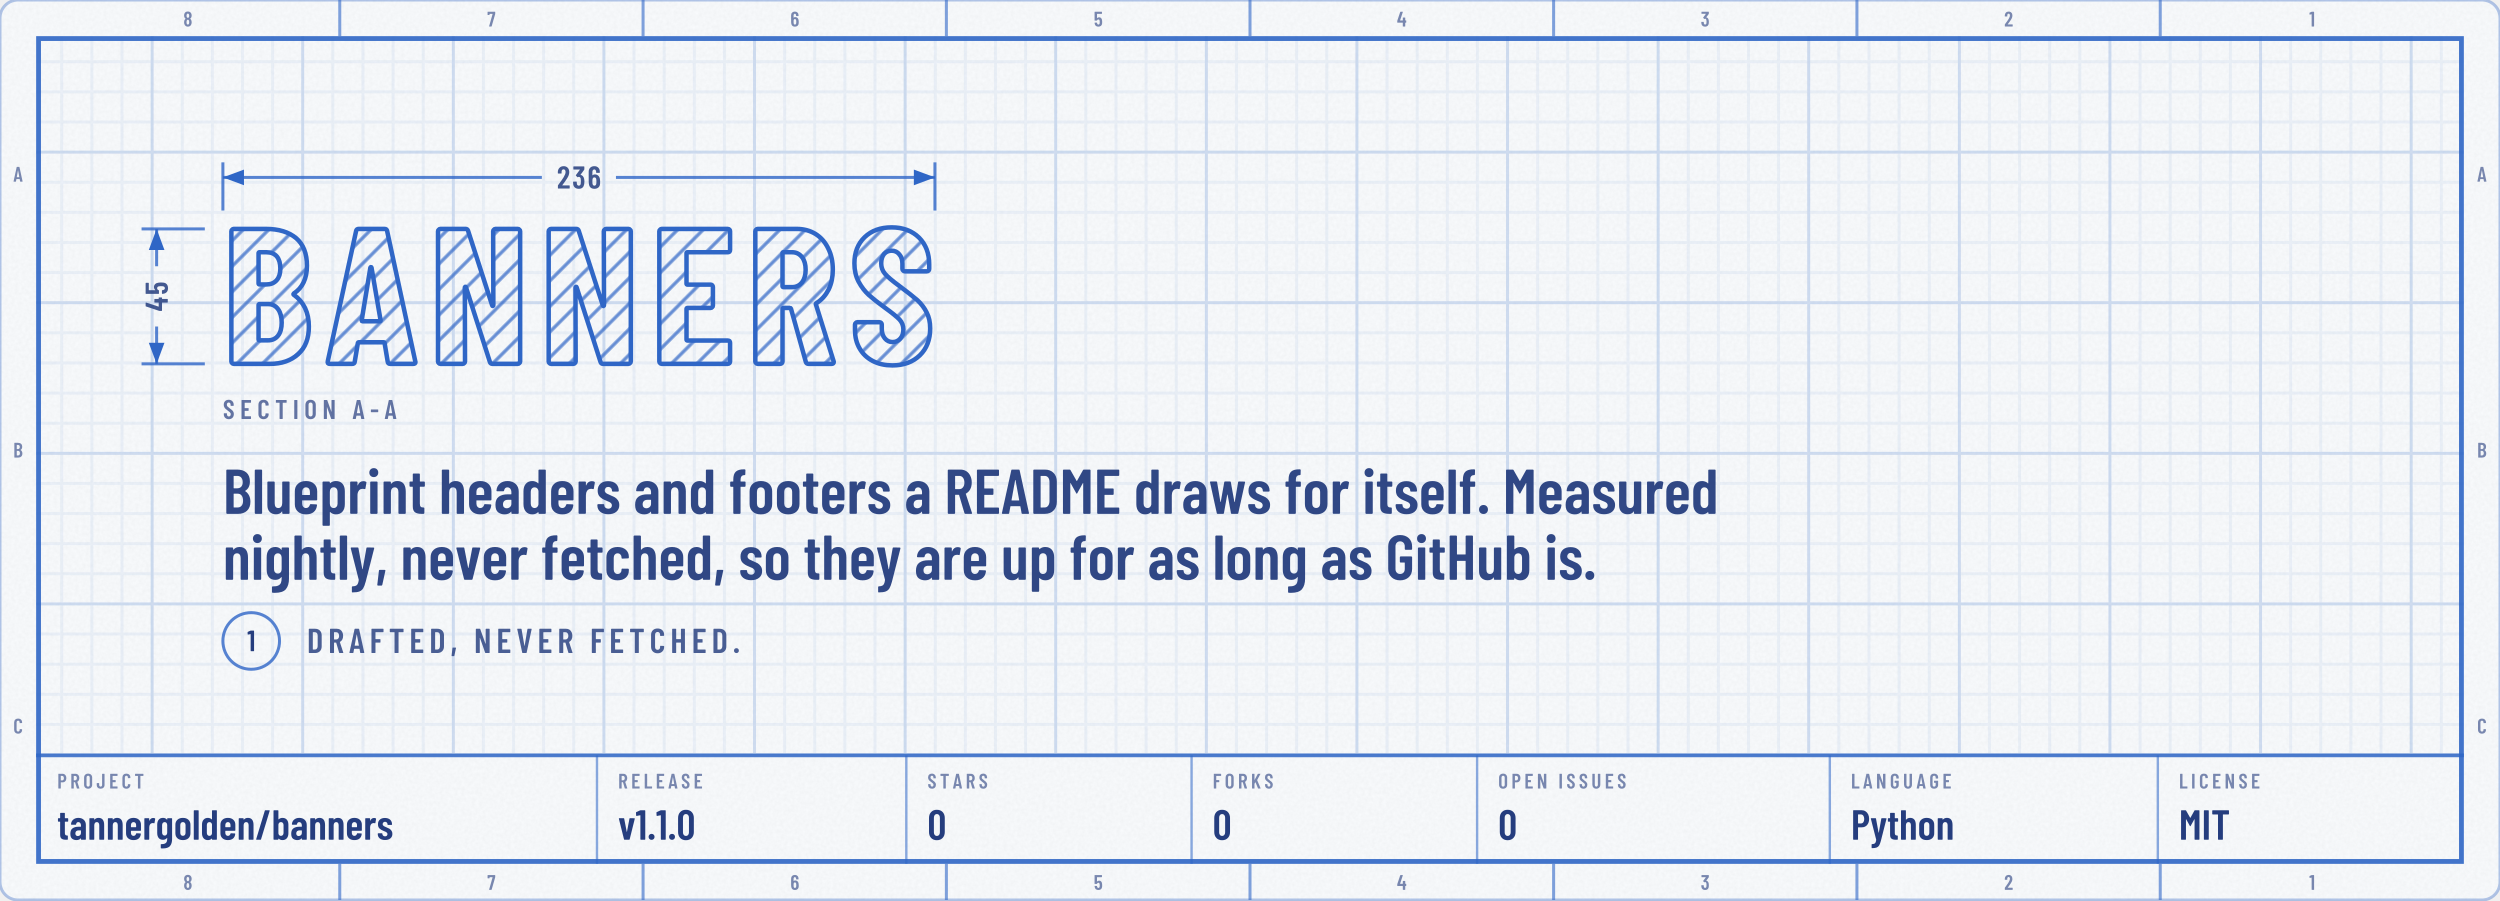
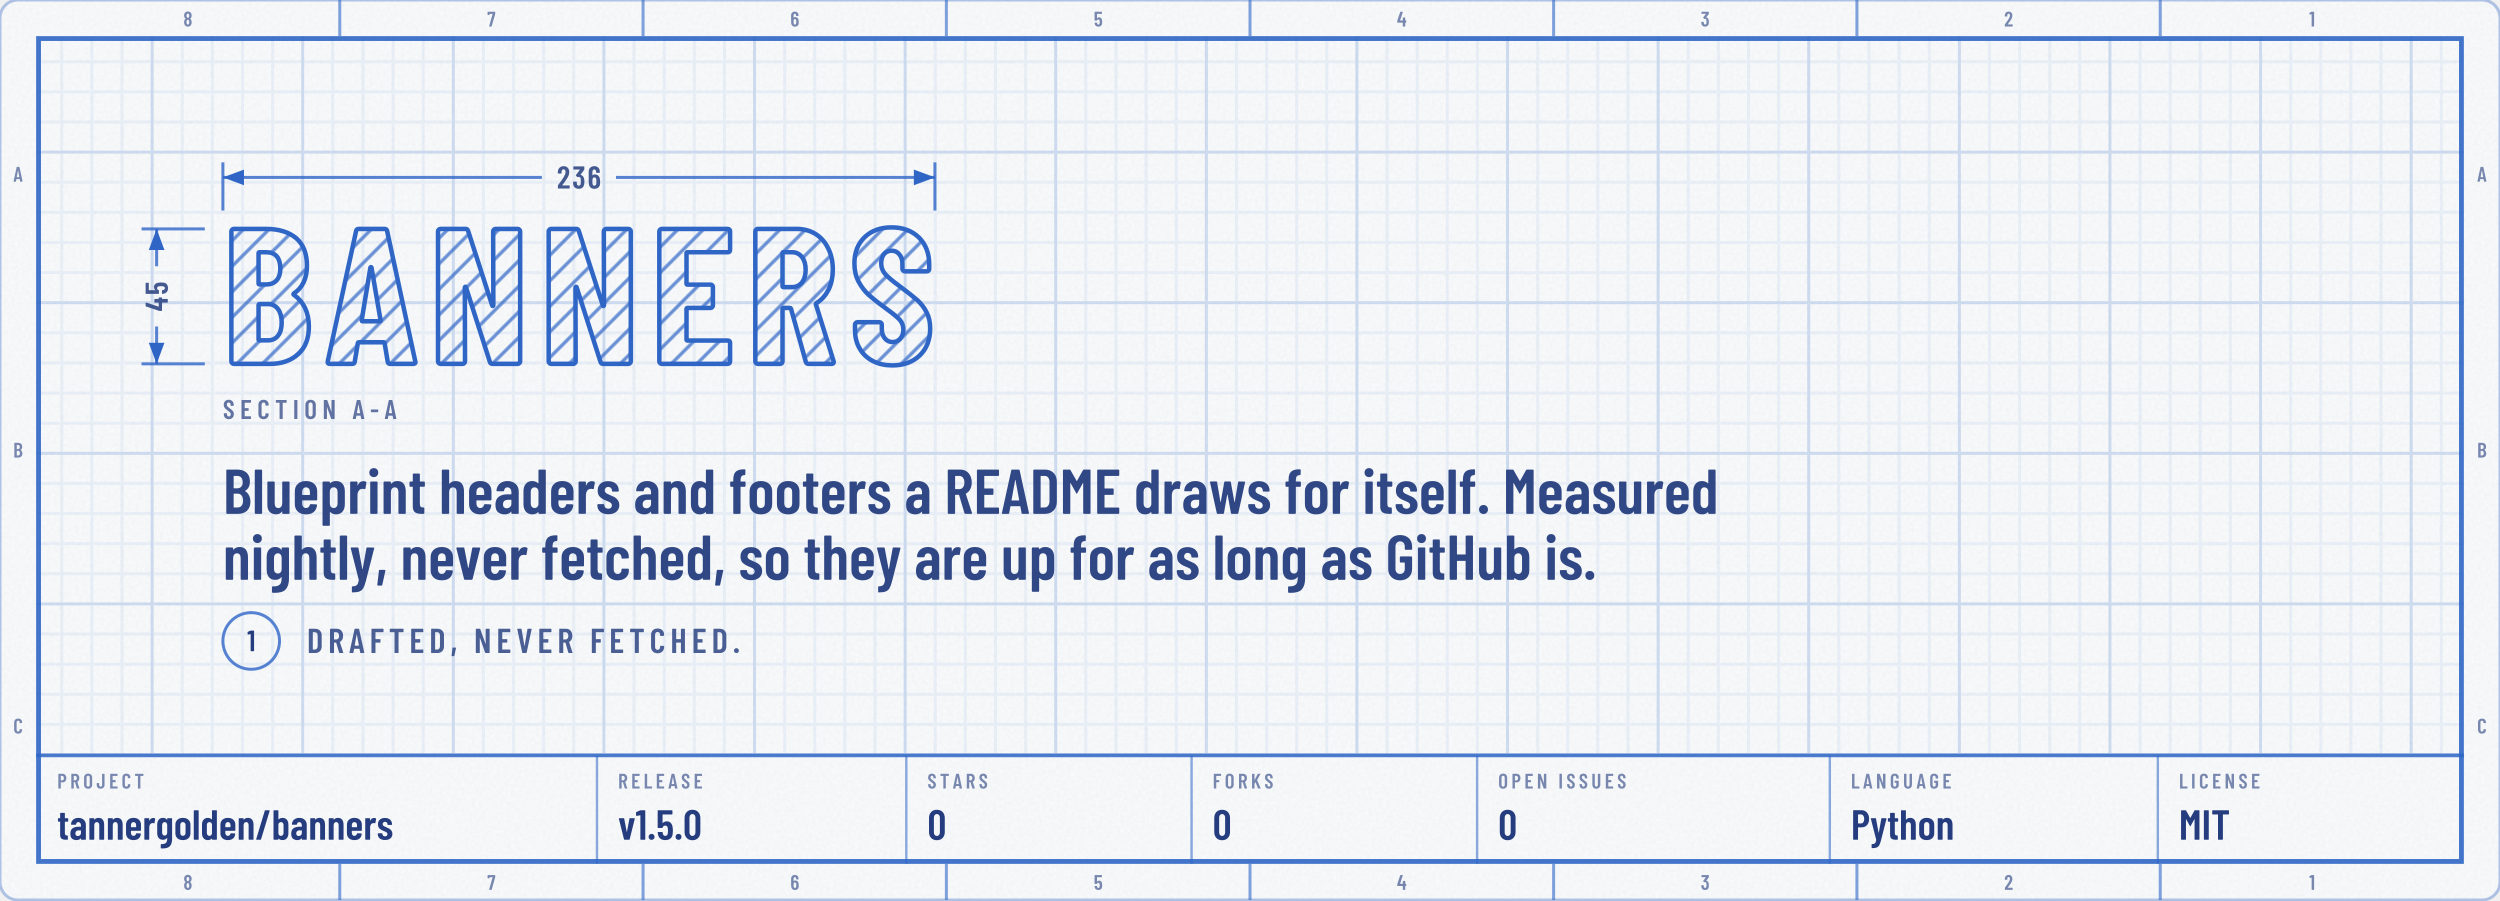
<svg xmlns="http://www.w3.org/2000/svg" width="830" height="299" viewBox="0 0 830 299" role="img" aria-labelledby="t d">
  <defs>
    <g id="kt1" transform="translate(74 120.8) scale(0.064 -0.064)">
      <use href="#n66" x="0" />
      <use href="#n65" x="530" />
      <use href="#n78" x="1072" />
      <use href="#n78" x="1646" />
      <use href="#n69" x="2220" />
      <use href="#n82" x="2718" />
      <use href="#n83" x="3249" />
    </g>
    <mask id="km2" maskUnits="userSpaceOnUse" x="70" y="70.9" width="244.4" height="65.9">
      <use href="#kt1" fill="#FFFFFF" />
    </mask>
    <pattern id="kp3" width="6" height="6" patternUnits="userSpaceOnUse" patternTransform="rotate(45)">
      <path d="M3 0V6" stroke="#2F66C6" stroke-opacity="0.7" stroke-width="1.1" />
    </pattern>
    <clipPath id="kc4">
      <rect x="0" y="0" width="830" height="298.8" rx="6" />
    </clipPath>
    <filter id="kn5" x="0" y="0" width="100%" height="100%">
      <feTurbulence type="fractalNoise" baseFrequency=".85" numOctaves="2" stitchTiles="stitch" />
      <feColorMatrix values="0 0 0 0 0 0 0 0 0 0 0 0 0 0 0 0 0 0 0.035 0" />
    </filter>
    <pattern id="kp6" width="10" height="10" patternUnits="userSpaceOnUse">
      <path d="M10 .5H.5V10" fill="none" stroke="#2F66C6" stroke-opacity="0.07" />
    </pattern>
    <pattern id="kp7" width="50" height="50" patternUnits="userSpaceOnUse">
      <path d="M50 .5H.5V50" fill="none" stroke="#2F66C6" stroke-opacity="0.14" />
    </pattern>
    <clipPath id="kc8">
      <path clip-rule="evenodd" d="M12 12h806v274.8h-806zM12 250.8h806v36h-806z" />
    </clipPath>
    <path id="m44" d="M33 -78 59 146Q60 157 71 157H151Q164 157 161 144L112 -80Q110 -91 99 -91H45Q39 -91 36 -88Q32 -84 33 -78Z" />
    <path id="m45" d="M27 263V339Q27 344 30 348Q34 351 39 351H286Q291 351 294 348Q298 344 298 339V263Q298 258 294 254Q291 251 286 251H39Q34 251 30 254Q27 258 27 263Z" />
    <path id="m46" d="M35 69Q35 100 55 120Q75 140 106 140Q137 140 156 120Q176 100 176 69Q176 38 156 18Q136 -2 106 -2Q75 -2 55 18Q35 38 35 69Z" />
    <path id="m47" d="M21 14 226 690Q229 700 239 700H331Q337 700 340 696Q343 692 341 686L136 10Q133 0 123 0H31Q25 0 22 4Q19 8 21 14Z" />
    <path id="m48" d="M38 183V517Q38 604 89 658Q140 711 224 711Q309 711 360 658Q412 604 412 517V183Q412 96 360 42Q309 -11 224 -11Q140 -11 89 42Q38 96 38 183ZM296 176V524Q296 563 276 586Q257 610 224 610Q192 610 173 586Q154 563 154 524V176Q154 137 173 114Q192 90 224 90Q257 90 276 114Q296 137 296 176Z" />
    <path id="m49" d="M122 700H218Q223 700 226 696Q230 693 230 688V12Q230 7 226 4Q223 0 218 0H126Q121 0 118 4Q114 7 114 12V576Q114 578 112 580Q111 582 109 581L27 565H24Q13 565 13 576L10 643Q10 653 18 657L107 697Q114 700 122 700Z" />
    <path id="m50" d="M173 100H392Q397 100 400 96Q404 93 404 88V12Q404 7 400 4Q397 0 392 0H43Q38 0 34 4Q31 7 31 12V92Q31 101 36 107L75 160Q114 212 152 266Q189 320 215 363Q273 459 273 522Q273 562 256 585Q238 608 209 608Q180 608 163 586Q146 563 147 526V487Q147 482 144 478Q140 475 135 475H41Q36 475 32 478Q29 482 29 487V530Q33 610 84 659Q134 708 214 708Q293 708 342 656Q390 605 390 521Q390 471 373 422Q356 373 319 317Q294 277 260 229Q225 181 214 166Q184 126 170 106Q168 104 169 102Q170 100 173 100Z" />
    <path id="m51" d="M387 218Q387 169 380 134Q368 66 326 29Q283 -8 210 -8Q134 -8 86 32Q38 73 32 143Q30 165 28 207Q28 219 40 219H132Q144 219 144 207Q146 173 148 156Q153 125 169 108Q185 92 210 92Q234 92 250 108Q266 123 271 152Q276 182 276 230Q276 281 269 315Q263 341 248 355Q233 369 210 369Q195 369 183 360Q177 356 174 356Q172 356 166 360L119 408Q115 412 115 417Q115 421 118 425L243 595Q245 597 244 599Q242 601 239 601H49Q44 601 40 604Q37 608 37 613V688Q37 693 40 696Q44 700 49 700H373Q378 700 382 696Q385 693 385 688V609Q385 602 380 594L266 438Q262 432 268 431Q309 426 338 392Q368 358 378 307Q387 267 387 218Z" />
    <path id="m52" d="M443 275V194Q443 189 440 186Q436 182 431 182H401Q396 182 396 177V12Q396 7 392 4Q389 0 384 0H292Q287 0 284 4Q280 7 280 12V177Q280 182 275 182H29Q24 182 20 186Q17 189 17 194V259Q17 268 19 274L158 690Q161 700 171 700H271Q277 700 280 696Q283 693 281 686L153 293Q152 287 157 287H275Q280 287 280 292V412Q280 417 284 420Q287 424 292 424H384Q389 424 392 420Q396 417 396 412V292Q396 287 401 287H431Q436 287 440 284Q443 280 443 275Z" />
    <path id="m53" d="M400 216Q400 175 396 146Q391 72 344 32Q297 -8 219 -8Q145 -8 99 30Q53 68 43 144L40 172Q40 184 52 184H144Q156 184 157 172Q157 166 159 154Q171 92 219 92Q244 92 260 108Q275 124 280 153Q284 178 284 217Q284 254 278 281Q273 307 258 322Q242 336 219 336Q171 336 157 290Q154 279 144 279H51Q46 279 42 282Q39 286 39 291V688Q39 693 42 696Q46 700 51 700H377Q382 700 386 696Q389 693 389 688V612Q389 607 386 604Q382 600 377 600H160Q155 600 155 595V400Q155 397 157 396Q159 396 161 398Q178 416 202 426Q227 437 254 437Q314 437 350 398Q387 360 394 290Q400 259 400 216Z" />
    <path id="m54" d="M401 216Q401 193 399 151Q394 75 346 34Q299 -8 221 -8Q147 -8 101 30Q55 69 46 144Q40 171 40 207L39 532Q39 613 88 660Q138 708 219 708Q295 708 343 660Q391 612 391 532V507Q391 502 388 498Q384 495 379 495H287Q282 495 278 498Q275 502 275 507V526Q275 560 258 582Q242 605 219 605Q191 605 174 583Q156 561 156 526V423Q156 420 158 419Q160 418 162 420Q191 447 234 447Q303 447 346 403Q389 359 396 286Q401 253 401 216ZM284 224Q284 250 279 295Q267 353 220 353Q196 353 180 338Q165 322 160 292Q156 257 156 224Q156 195 159 157Q164 125 180 108Q195 91 220 91Q245 91 260 109Q276 127 281 160Q284 196 284 224Z" />
    <path id="m55" d="M90 13 255 594Q257 600 251 600H116Q111 600 111 595V559Q111 554 108 550Q104 547 99 547H28Q23 547 20 550Q16 554 16 559L17 688Q17 693 20 696Q24 700 29 700H368Q373 700 376 696Q380 693 380 688V607Q380 603 378 593L211 10Q208 0 197 0H100Q87 0 90 13Z" />
    <path id="m56" d="M325 364Q358 345 375 306Q396 259 396 200Q396 147 380 107Q360 53 318 22Q275 -8 216 -8Q158 -8 116 22Q73 52 53 106Q38 148 38 200Q38 259 56 301Q71 341 109 363Q113 366 109 369Q76 390 58 427Q38 470 38 523Q38 581 58 620Q78 664 120 688Q161 712 216 712Q270 712 312 688Q353 665 374 621Q396 579 396 523Q396 471 376 429Q358 392 325 371Q319 367 325 364ZM159 559Q152 541 152 513Q152 483 162 456Q169 435 183 423Q197 411 216 411Q237 411 252 424Q266 436 273 459Q281 483 281 513Q281 547 271 568Q264 589 250 600Q236 612 216 612Q198 612 184 602Q171 591 164 573ZM281 206Q281 244 272 271Q266 295 252 308Q237 322 216 322Q195 322 180 308Q166 294 160 268Q152 242 152 208Q152 177 158 151Q163 123 178 108Q194 92 216 92Q239 92 255 108Q271 124 276 153Q281 180 281 206Z" />
    <path id="m65" d="M325 11 306 116Q306 121 300 121H154Q148 121 148 116L129 11Q128 0 116 0H25Q11 0 14 13L162 689Q164 700 175 700H281Q292 700 294 689L442 13V9Q442 0 431 0H338Q326 0 325 11ZM171 212H282Q288 212 287 217L229 533Q228 536 226 536Q224 536 223 533L166 217Q165 212 171 212Z" />
    <path id="m66" d="M242 0H66Q61 0 58 4Q54 7 54 12V688Q54 693 58 696Q61 700 66 700H224Q319 700 373 652Q427 604 427 512Q427 409 354 365Q349 362 352 359Q391 334 413 292Q435 250 435 192Q435 100 382 50Q328 0 242 0ZM170 595V409Q170 404 175 404H226Q267 404 290 429Q313 454 313 500Q313 548 290 574Q267 600 226 600H175Q170 600 170 595ZM319 208Q319 260 296 290Q273 319 233 319H175Q170 319 170 314V106Q170 101 175 101H233Q273 101 296 129Q319 157 319 208Z" />
    <path id="m67" d="M42 180V521Q42 607 94 658Q145 708 230 708Q316 708 368 658Q420 607 420 521V509Q420 504 416 500Q413 496 408 496L315 492Q303 492 303 504V529Q303 564 283 586Q263 608 230 608Q198 608 178 586Q158 564 158 529V171Q158 136 178 114Q198 92 230 92Q263 92 283 114Q303 136 303 171V196Q303 201 306 204Q310 208 315 208L408 204Q413 204 416 200Q420 197 420 192V180Q420 95 368 44Q316 -8 230 -8Q145 -8 94 44Q42 95 42 180Z" />
    <path id="m68" d="M54 12V688Q54 693 58 696Q61 700 66 700H237Q323 700 374 648Q426 596 426 509V191Q426 104 374 52Q323 0 237 0H66Q61 0 58 4Q54 7 54 12ZM175 100 235 101Q268 101 288 128Q309 154 310 198V502Q310 547 290 574Q269 600 234 600H175Q170 600 170 595V105Q170 100 175 100Z" />
    <path id="m69" d="M391 600H175Q170 600 170 595V406Q170 401 175 401H303Q308 401 312 398Q315 394 315 389V312Q315 307 312 304Q308 300 303 300H175Q170 300 170 295V105Q170 100 175 100H391Q396 100 400 96Q403 93 403 88V12Q403 7 400 4Q396 0 391 0H66Q61 0 58 4Q54 7 54 12V688Q54 693 58 696Q61 700 66 700H391Q396 700 400 696Q403 693 403 688V612Q403 607 400 604Q396 600 391 600Z" />
    <path id="m70" d="M390 600H175Q170 600 170 595V406Q170 401 175 401H302Q307 401 310 398Q314 394 314 389V312Q314 307 310 304Q307 300 302 300H175Q170 300 170 295V12Q170 7 166 4Q163 0 158 0H66Q61 0 58 4Q54 7 54 12V688Q54 693 58 696Q61 700 66 700H390Q395 700 398 696Q402 693 402 688V612Q402 607 398 604Q395 600 390 600Z" />
    <path id="m71" d="M42 173V527Q42 609 94 658Q145 708 230 708Q315 708 368 658Q420 609 420 526V487Q420 482 416 478Q413 475 408 475H316Q311 475 308 478Q304 482 304 487V528Q304 564 284 586Q263 608 230 608Q197 608 177 586Q157 564 157 528V172Q157 136 177 114Q197 92 230 92Q263 92 284 114Q304 136 304 172V268Q304 273 299 273H238Q233 273 230 276Q226 280 226 285V358Q226 363 230 366Q233 370 238 370H408Q413 370 416 366Q420 363 420 358V173Q420 91 368 42Q315 -8 230 -8Q145 -8 94 42Q42 91 42 173Z" />
    <path id="m72" d="M319 700H411Q416 700 420 696Q423 693 423 688V12Q423 7 420 4Q416 0 411 0H319Q314 0 310 4Q307 7 307 12V295Q307 300 302 300H175Q170 300 170 295V12Q170 7 166 4Q163 0 158 0H66Q61 0 58 4Q54 7 54 12V688Q54 693 58 696Q61 700 66 700H158Q163 700 166 696Q170 693 170 688V406Q170 401 175 401H302Q307 401 307 406V688Q307 693 310 696Q314 700 319 700Z" />
    <path id="m73" d="M54 12V688Q54 693 58 696Q61 700 66 700H158Q163 700 166 696Q170 693 170 688V12Q170 7 166 4Q163 0 158 0H66Q61 0 58 4Q54 7 54 12Z" />
    <path id="m74" d="M17 173V247Q17 252 20 256Q24 259 29 259H121Q126 259 130 256Q133 252 133 247V171Q133 136 152 114Q171 92 202 92Q233 92 252 114Q272 136 272 171V688Q272 693 276 696Q279 700 284 700H376Q381 700 384 696Q388 693 388 688V173Q388 91 336 42Q285 -8 202 -8Q119 -8 68 42Q17 91 17 173Z" />
    <path id="m75" d="M54 12V688Q54 693 58 696Q61 700 66 700H158Q163 700 166 696Q170 693 170 688V412Q170 408 172 408Q174 407 176 410L326 691Q331 700 341 700H440Q447 700 449 696Q451 692 448 686L298 405Q297 401 297 399L459 14Q460 12 460 8Q460 0 450 0H351Q340 0 337 9L219 298Q218 301 216 300Q214 300 212 298L172 231Q170 227 170 225V12Q170 7 166 4Q163 0 158 0H66Q61 0 58 4Q54 7 54 12Z" />
    <path id="m76" d="M54 12V688Q54 693 58 696Q61 700 66 700H158Q163 700 166 696Q170 693 170 688V105Q170 100 175 100H391Q396 100 400 96Q403 93 403 88V12Q403 7 400 4Q396 0 391 0H66Q61 0 58 4Q54 7 54 12Z" />
    <path id="m77" d="M383 700H475Q480 700 484 696Q487 693 487 688V12Q487 7 484 4Q480 0 475 0H383Q378 0 374 4Q371 7 371 12V484Q371 488 369 488Q367 488 365 485L278 327Q273 319 269 319Q265 319 260 327L173 485Q171 488 169 488Q167 488 167 484V12Q167 7 164 4Q160 0 155 0H63Q58 0 54 4Q51 7 51 12V688Q51 693 54 696Q58 700 63 700H155Q165 700 170 692L267 521Q270 517 273 521L368 692Q373 700 383 700Z" />
    <path id="m78" d="M350 700H441Q446 700 450 696Q453 693 453 688V12Q453 7 450 4Q446 0 441 0H336Q326 0 323 10L174 434Q173 437 170 436Q168 436 168 433L169 12Q169 7 166 4Q162 0 157 0H66Q61 0 58 4Q54 7 54 12V688Q54 693 58 696Q61 700 66 700H169Q179 700 182 690L332 269Q333 266 336 266Q338 267 338 270V688Q338 693 342 696Q345 700 350 700Z" />
    <path id="m79" d="M42 182V518Q42 604 94 656Q147 708 233 708Q319 708 372 656Q425 604 425 518V182Q425 96 372 44Q319 -8 233 -8Q147 -8 94 44Q42 96 42 182ZM309 177V523Q309 561 288 584Q267 608 233 608Q199 608 178 584Q158 561 158 523V177Q158 139 178 116Q199 92 233 92Q267 92 288 116Q309 139 309 177Z" />
    <path id="m80" d="M432 495Q432 405 384 350Q337 295 259 295H174Q169 295 169 290V12Q169 7 166 4Q162 0 157 0H65Q60 0 56 4Q53 7 53 12V689Q53 694 56 698Q60 701 65 701H253Q306 701 346 675Q387 649 410 602Q432 555 432 495ZM316 492Q316 542 294 572Q271 601 234 601H174Q169 601 169 596V391Q169 386 174 386H234Q271 386 294 414Q316 443 316 492Z" />
    <path id="m82" d="M318 10 233 297Q231 301 228 301H175Q170 301 170 296V12Q170 7 166 4Q163 0 158 0H66Q61 0 58 4Q54 7 54 12V688Q54 693 58 696Q61 700 66 700H254Q307 700 348 674Q388 649 410 602Q433 556 433 496Q433 434 409 389Q385 344 342 321Q338 320 339 315L437 14Q438 12 438 9Q438 0 427 0H331Q321 0 318 10ZM170 595V396Q170 391 175 391H236Q272 391 294 419Q317 447 317 495Q317 543 294 572Q272 600 236 600H175Q170 600 170 595Z" />
    <path id="m83" d="M34 173V199Q34 204 38 208Q41 211 46 211H137Q142 211 146 208Q149 204 149 199V179Q149 140 168 116Q188 92 219 92Q250 92 270 114Q290 137 290 174Q290 200 279 219Q268 238 248 255Q228 272 184 304Q134 340 104 368Q73 396 52 436Q32 475 32 527Q32 610 82 659Q132 708 214 708Q297 708 348 656Q399 605 399 520V496Q399 491 396 488Q392 484 387 484H297Q292 484 288 488Q285 491 285 496V522Q285 561 266 584Q246 608 214 608Q184 608 165 586Q146 565 146 527Q146 491 166 466Q187 441 247 397Q308 352 339 324Q370 295 387 261Q404 227 404 180Q404 95 353 44Q302 -8 219 -8Q136 -8 85 42Q34 92 34 173Z" />
    <path id="m84" d="M425 688V612Q425 607 422 604Q418 600 413 600H286Q281 600 281 595V12Q281 7 278 4Q274 0 269 0H177Q172 0 168 4Q165 7 165 12V595Q165 600 160 600H40Q35 600 32 604Q28 607 28 612V688Q28 693 32 696Q35 700 40 700H413Q418 700 422 696Q425 693 425 688Z" />
    <path id="m85" d="M50 194V688Q50 693 54 696Q57 700 62 700H154Q159 700 162 696Q166 693 166 688V182Q166 142 186 117Q206 92 239 92Q272 92 292 117Q312 142 312 182V688Q312 693 316 696Q319 700 324 700H416Q421 700 424 696Q428 693 428 688V194Q428 103 376 48Q324 -8 239 -8Q153 -8 102 48Q50 103 50 194Z" />
    <path id="m86" d="M171 11 28 687 27 691Q27 700 38 700H139Q151 700 152 689L235 208Q236 205 238 205Q240 205 241 208L322 689Q323 700 335 700H433Q446 700 443 687L299 11Q297 0 286 0H184Q173 0 171 11Z" />
    <path id="m97" d="M397 352V12Q397 7 394 4Q390 0 385 0H293Q288 0 284 4Q281 7 281 12V31Q281 34 279 35Q277 36 275 33Q240 -8 173 -8Q116 -8 72 24Q29 57 29 143Q29 233 82 271Q134 309 224 309H276Q281 309 281 314V340Q281 376 263 398Q245 419 218 419Q197 419 183 406Q169 392 166 369Q165 357 153 357H56Q44 357 45 369Q50 437 98 478Q147 519 220 519Q299 519 348 473Q397 427 397 352ZM281 160V217Q281 222 276 222H224Q190 222 169 204Q148 185 148 150Q148 119 164 104Q180 88 205 88Q235 88 258 107Q281 126 281 160Z" />
    <path id="m98" d="M399 357V154Q399 80 362 36Q325 -8 258 -8Q204 -8 168 27Q166 29 164 28Q162 27 162 24V12Q162 7 158 4Q155 0 150 0H58Q53 0 50 4Q46 7 46 12V688Q46 693 50 696Q53 700 58 700H150Q155 700 158 696Q162 693 162 688V486Q162 483 164 482Q167 482 170 486Q189 503 212 511Q236 519 258 519Q324 519 362 476Q399 433 399 357ZM222 419Q198 419 182 404Q166 388 162 362V149Q166 123 182 108Q198 92 222 92Q250 92 267 112Q284 131 284 163V348Q284 380 267 400Q250 419 222 419Z" />
    <path id="m99" d="M38 155V357Q38 430 86 474Q133 519 215 519Q297 519 345 476Q393 432 393 365V351Q393 346 390 342Q386 339 381 339L289 335Q277 335 277 347V357Q277 382 260 400Q242 419 215 419Q188 419 171 399Q154 379 154 348V163Q154 132 171 112Q188 92 215 92Q242 92 260 110Q277 129 277 155V165Q277 170 280 174Q284 177 289 177L381 176Q386 176 390 172Q393 169 393 164V146Q393 77 345 34Q297 -8 215 -8Q133 -8 86 36Q38 80 38 155Z" />
    <path id="m100" d="M287 700H379Q384 700 388 696Q391 693 391 688V12Q391 7 388 4Q384 0 379 0H287Q282 0 278 4Q275 7 275 12V24Q275 27 273 28Q271 29 269 27Q233 -8 179 -8Q112 -8 75 36Q38 80 38 154V357Q38 433 76 476Q113 519 179 519Q202 519 226 510Q250 502 269 483Q271 481 273 482Q275 483 275 486V688Q275 693 278 696Q282 700 287 700ZM275 149V362Q271 388 255 404Q239 419 215 419Q187 419 170 400Q153 380 153 348V163Q153 131 170 112Q187 92 215 92Q239 92 255 108Q271 123 275 149Z" />
    <path id="m101" d="M380 213H159Q154 213 154 208V163Q154 132 171 112Q188 92 215 92Q238 92 254 106Q271 121 276 144Q279 154 289 154L378 150Q383 150 386 146Q390 143 389 137Q382 67 338 30Q294 -8 215 -8Q133 -8 86 36Q38 79 38 154V357Q38 430 86 474Q133 519 215 519Q297 519 344 474Q392 430 392 357V225Q392 220 388 216Q385 213 380 213ZM154 348V303Q154 298 159 298H272Q277 298 277 303V348Q277 380 260 400Q243 419 215 419Q188 419 171 399Q154 379 154 348Z" />
    <path id="m102" d="M265 499V440Q265 435 262 432Q258 428 253 428H191Q186 428 186 423V12Q186 7 182 4Q179 0 174 0H83Q78 0 74 4Q71 7 71 12V423Q71 428 66 428H34Q29 428 26 432Q22 435 22 440V499Q22 504 26 508Q29 511 34 511H66Q71 511 71 516V541Q71 631 112 668Q153 705 243 704H251Q256 704 260 700Q263 697 263 692L261 624Q261 619 258 616Q254 612 249 612H244Q214 611 200 592Q186 574 186 536V516Q186 511 191 511H253Q258 511 262 508Q265 504 265 499Z" />
    <path id="m103" d="M287 511H379Q384 511 388 508Q391 504 391 499V19Q391 -89 342 -148Q293 -206 167 -206Q145 -206 134 -205Q122 -204 122 -192V-115Q122 -102 135 -104Q192 -105 222 -90Q253 -75 264 -46Q275 -17 275 30V41Q275 44 273 44Q271 45 269 42Q236 -1 175 -1Q108 -1 73 42Q38 86 38 161V357Q38 434 74 476Q109 519 175 519Q236 519 269 476Q271 473 273 474Q275 474 275 477V499Q275 504 278 508Q282 511 287 511ZM275 169V348Q275 380 258 400Q242 419 215 419Q188 419 171 399Q154 379 154 348V169Q154 138 171 118Q188 99 215 99Q242 99 258 118Q275 138 275 169Z" />
    <path id="m104" d="M397 352V12Q397 7 394 4Q390 0 385 0H293Q288 0 284 4Q281 7 281 12V343Q281 379 266 399Q251 419 223 419Q194 419 178 398Q162 377 162 340V12Q162 7 158 4Q155 0 150 0H58Q53 0 50 4Q46 7 46 12V688Q46 693 50 696Q53 700 58 700H150Q155 700 158 696Q162 693 162 688V479Q162 476 164 476Q167 475 170 479Q204 519 265 519Q330 519 364 476Q397 432 397 352Z" />
    <path id="m105" d="M36 652Q36 683 56 703Q76 723 107 723Q138 723 158 703Q177 683 177 652Q177 621 157 601Q137 581 107 581Q76 581 56 601Q36 621 36 652ZM50 12V499Q50 504 54 508Q57 511 62 511H154Q159 511 162 508Q166 504 166 499V12Q166 7 162 4Q159 0 154 0H62Q57 0 54 4Q50 7 50 12Z" />
    <path id="m108" d="M42 12V688Q42 693 46 696Q49 700 54 700H146Q151 700 154 696Q158 693 158 688V12Q158 7 154 4Q151 0 146 0H54Q49 0 46 4Q42 7 42 12Z" />
    <path id="m110" d="M397 352V12Q397 7 394 4Q390 0 385 0H293Q288 0 284 4Q281 7 281 12V343Q281 379 266 399Q251 419 223 419Q194 419 178 398Q162 377 162 340V12Q162 7 158 4Q155 0 150 0H58Q53 0 50 4Q46 7 46 12V499Q46 504 50 508Q53 511 58 511H150Q155 511 158 508Q162 504 162 499V479Q162 476 164 476Q167 475 170 479Q204 519 265 519Q330 519 364 476Q397 432 397 352Z" />
    <path id="m111" d="M38 155V356Q38 430 86 474Q134 519 216 519Q299 519 347 474Q395 430 395 356V155Q395 80 348 36Q300 -8 216 -8Q133 -8 86 36Q38 80 38 155ZM279 164V348Q279 379 262 399Q244 419 216 419Q188 419 171 400Q154 380 154 348V164Q154 132 171 112Q188 93 216 93Q244 93 262 112Q279 132 279 164Z" />
    <path id="m112" d="M403 357V155Q403 78 366 35Q329 -8 262 -8Q239 -8 215 0Q191 9 172 28Q170 30 168 29Q166 28 166 25V-177Q166 -182 162 -186Q159 -189 154 -189H62Q57 -189 54 -186Q50 -182 50 -177V499Q50 504 54 508Q57 511 62 511H154Q159 511 162 508Q166 504 166 499V487Q166 484 168 484Q171 483 174 487Q209 519 262 519Q329 519 366 476Q403 432 403 357ZM226 420Q199 420 182 400Q166 380 166 348V163Q166 131 182 112Q199 92 226 92Q254 92 271 112Q288 131 288 163V348Q288 380 271 400Q254 420 226 420Z" />
    <path id="m114" d="M297 507Q305 502 303 492L287 399Q286 387 273 392Q259 396 247 396Q235 396 225 393Q197 389 180 362Q162 334 162 296V13Q162 8 158 4Q155 1 150 1H58Q53 1 50 4Q46 8 46 13V499Q46 504 50 508Q53 511 58 511H150Q155 511 158 508Q162 504 162 499V453Q162 449 164 448Q166 448 167 452Q194 517 255 517Q282 517 297 507Z" />
    <path id="m115" d="M30 135V142Q30 147 34 150Q37 154 42 154H128Q133 154 136 150Q140 147 140 142V137Q140 113 158 97Q177 81 204 81Q230 81 245 96Q260 111 260 134Q260 154 247 168Q234 181 219 188Q204 195 165 211Q108 233 72 267Q35 301 35 368Q35 438 80 478Q124 517 200 517Q278 517 324 476Q369 434 369 364Q369 359 366 356Q362 352 357 352H273Q268 352 264 356Q261 359 261 364V370Q261 394 244 410Q228 426 203 426Q177 426 162 410Q146 393 146 370Q146 351 158 338Q170 325 185 318Q200 310 235 295Q277 278 306 262Q334 245 356 214Q377 184 377 139Q377 72 330 33Q283 -6 203 -6Q124 -6 77 32Q30 70 30 135Z" />
    <path id="m116" d="M248 429H186Q181 429 181 424V162Q181 127 194 114Q207 100 233 101H240Q245 101 248 98Q252 94 252 89V12Q252 7 248 4Q245 0 240 0H206Q138 0 104 25Q69 50 69 119V424Q69 429 64 429H29Q24 429 20 432Q17 436 17 441V499Q17 504 20 508Q24 511 29 511H64Q69 511 69 516V626Q69 631 72 634Q76 638 81 638H169Q174 638 178 634Q181 631 181 626V516Q181 511 186 511H248Q253 511 256 508Q260 504 260 499V441Q260 436 256 432Q253 429 248 429Z" />
    <path id="m117" d="M289 511H381Q386 511 390 508Q393 504 393 499V12Q393 7 390 4Q386 0 381 0H289Q284 0 280 4Q277 7 277 12V34Q277 37 275 38Q273 39 271 36Q242 -7 178 -7Q117 -7 80 30Q42 66 42 142V499Q42 504 46 508Q49 511 54 511H146Q151 511 154 508Q158 504 158 499V167Q158 92 216 92Q245 92 261 114Q277 135 277 172V499Q277 504 280 508Q284 511 289 511Z" />
    <path id="m118" d="M141 10 19 499V503Q19 512 30 512H132Q144 512 145 501L205 190Q206 187 208 187Q210 187 211 190L270 501Q271 512 283 512L385 510Q399 510 396 497L275 10Q272 0 261 0H155Q144 0 141 10Z" />
    <path id="m119" d="M126 11 19 499V503Q19 512 30 512H118Q130 512 131 501L183 190Q184 187 186 187Q188 187 189 190L244 501Q245 512 257 512H335Q347 512 348 501L404 189Q405 186 407 186Q409 186 410 189L463 501Q464 512 476 512L563 510Q576 510 573 497L466 11Q464 0 453 0H363Q351 0 350 11L297 303Q296 306 294 306Q292 306 291 303L239 11Q238 0 226 0H139Q128 0 126 11Z" />
    <path id="m121" d="M34 -187V-115Q34 -110 37 -106Q40 -103 44 -103Q77 -102 96 -94Q115 -87 126 -66Q138 -44 143 -3L142 3L16 499V503Q16 512 27 512H125Q137 512 138 501L199 170Q200 167 202 167Q204 167 205 170L264 501Q265 512 277 512L376 510Q390 510 387 497L253 -28Q234 -99 213 -134Q192 -169 154 -184Q116 -199 45 -199H40Q38 -199 36 -196Q34 -192 34 -187Z" />
    <path id="n65" d="M325 11 309 107Q309 112 303 112H176Q170 112 170 107L154 11Q153 0 141 0H24Q11 0 14 13L161 689Q163 700 174 700H309Q320 700 322 689L468 13L469 9Q469 0 458 0H338Q326 0 325 11ZM194 221H284Q289 221 288 226L241 499Q240 502 238 502Q236 502 235 499L190 226Q190 221 194 221Z" />
    <path id="n66" d="M245 0H56Q51 0 48 4Q44 7 44 12V688Q44 693 48 696Q51 700 56 700H223Q323 700 380 652Q436 604 436 509Q436 410 368 365Q364 362 367 359Q446 303 446 193Q446 100 390 50Q334 0 245 0ZM185 574V417Q185 412 190 412H226Q260 412 279 434Q298 455 298 494Q298 535 280 557Q261 579 226 579H190Q185 579 185 574ZM305 214Q305 258 286 284Q267 310 235 310H190Q185 310 185 305V127Q185 122 190 122H234Q267 122 286 146Q305 170 305 214Z" />
    <path id="n69" d="M399 579H190Q185 579 185 574V416Q185 411 190 411H310Q315 411 318 408Q322 404 322 399V302Q322 297 318 294Q315 290 310 290H190Q185 290 185 285V126Q185 121 190 121H399Q404 121 408 118Q411 114 411 109V12Q411 7 408 4Q404 0 399 0H56Q51 0 48 4Q44 7 44 12V688Q44 693 48 696Q51 700 56 700H399Q404 700 408 696Q411 693 411 688V591Q411 586 408 582Q404 579 399 579Z" />
    <path id="n78" d="M342 700H458Q463 700 466 696Q470 693 470 688V12Q470 7 466 4Q463 0 458 0H326Q316 0 313 10L189 397Q188 400 186 400Q183 399 183 396L184 12Q184 7 180 4Q177 0 172 0H56Q51 0 48 4Q44 7 44 12V688Q44 693 48 696Q51 700 56 700H187Q197 700 200 690L325 303Q326 300 328 300Q331 301 331 304L330 688Q330 693 334 696Q337 700 342 700Z" />
    <path id="n82" d="M306 10 229 286Q227 290 224 290H190Q185 290 185 285V12Q185 7 182 4Q178 0 173 0H56Q51 0 48 4Q44 7 44 12V688Q44 693 48 696Q51 700 56 700H258Q313 700 356 674Q399 647 422 599Q446 551 446 489Q446 430 424 385Q401 340 361 315Q359 314 358 312Q357 311 358 309L450 14L451 10Q451 0 440 0H320Q309 0 306 10ZM185 574V403Q185 398 190 398H235Q266 398 286 422Q305 447 305 488Q305 530 286 554Q266 579 235 579H190Q185 579 185 574Z" />
    <path id="n83" d="M30 175V204Q30 209 34 212Q37 216 42 216H157Q162 216 166 212Q169 209 169 204V182Q169 151 185 132Q201 113 225 113Q249 113 265 131Q281 149 281 178Q281 208 261 230Q241 251 183 293Q133 329 102 357Q71 385 49 426Q27 467 27 521Q27 606 80 657Q133 708 220 708Q308 708 362 655Q415 602 415 516V492Q415 487 412 484Q408 480 403 480H288Q283 480 280 484Q276 487 276 492V519Q276 550 260 568Q245 587 220 587Q196 587 181 570Q166 552 166 521Q166 491 185 468Q204 445 260 404Q322 358 354 330Q385 301 402 266Q420 232 420 184Q420 96 366 44Q312 -8 224 -8Q166 -8 122 15Q78 38 54 80Q30 121 30 175Z" />
  </defs>
  <rect y="0" width="830" height="298.8" rx="6" fill="#FFFFFF" stroke="#2F66C6" stroke-opacity=".35" />
  <rect y="0" width="830" height="298.8" rx="6" fill="#2F66C6" fill-opacity=".03" />
  <rect y="0" width="830" height="298.8" clip-path="url(#kc4)" filter="url(#kn5)" />
  <g clip-path="url(#kc8)">
    <rect y="0" width="830" height="298.8" fill="url(#kp6)" />
    <rect y="0" width="830" height="298.8" fill="url(#kp7)" />
  </g>
  <rect x="12.8" y="12.8" width="804.4" height="273.2" fill="none" stroke="#2F66C6" stroke-opacity="0.9" stroke-width="1.6" />
  <path d="M112.8 0V12M112.8 286.8V298.8M213.5 0V12M213.5 286.8V298.8M314.2 0V12M314.2 286.8V298.8M415 0V12M415 286.8V298.8M515.8 0V12M515.8 286.8V298.8M616.5 0V12M616.5 286.8V298.8M717.2 0V12M717.2 286.8V298.8" stroke="#2F66C6" stroke-opacity="0.6" />
  <g transform="scale(0.007 -0.007)" fill="#253D7E" fill-opacity="0.6">
    <use href="#m56" x="8694" y="-1257" />
    <use href="#m56" x="8694" y="-42204" />
    <use href="#m55" x="23108" y="-1257" />
    <use href="#m55" x="23108" y="-42204" />
    <use href="#m54" x="37482" y="-1257" />
    <use href="#m54" x="37482" y="-42204" />
    <use href="#m53" x="51875" y="-1257" />
    <use href="#m53" x="51875" y="-42204" />
    <use href="#m52" x="66253" y="-1257" />
    <use href="#m52" x="66253" y="-42204" />
    <use href="#m51" x="80662" y="-1257" />
    <use href="#m51" x="80662" y="-42204" />
    <use href="#m50" x="95055" y="-1257" />
    <use href="#m50" x="95055" y="-42204" />
    <use href="#m49" x="109524" y="-1257" />
    <use href="#m49" x="109524" y="-42204" />
    <use href="#m65" x="629" y="-8615" />
    <use href="#m65" x="117486" y="-8615" />
    <use href="#m66" x="626" y="-21702" />
    <use href="#m66" x="117483" y="-21702" />
    <use href="#m67" x="629" y="-34789" />
    <use href="#m67" x="117486" y="-34789" />
  </g>
  <path d="M74 69.9V53.9" stroke="#2F66C6" stroke-opacity="0.8" />
  <path d="M310.4 69.9V53.9" stroke="#2F66C6" stroke-opacity="0.8" />
  <path d="M74 58.9H179.9M204.5 58.9H310.4" stroke="#2F66C6" stroke-opacity="0.8" />
  <path d="M68 76H47" stroke="#2F66C6" stroke-opacity="0.8" />
  <path d="M68 120.8H47" stroke="#2F66C6" stroke-opacity="0.8" />
  <path d="M52 76V88.4M52 108.4V120.8" stroke="#2F66C6" stroke-opacity="0.8" />
  <circle cx="83.4" cy="212.8" r="9.4" fill="none" stroke="#2F66C6" stroke-opacity="0.8" />
  <path d="M12 250.8H818" stroke="#2F66C6" stroke-opacity="0.85" stroke-width="1.2" />
  <rect x="70" y="70.9" width="244.4" height="65.9" fill="url(#kp3)" mask="url(#km2)" />
  <use href="#kt1" fill="none" stroke="#2F66C6" stroke-width="23.4" stroke-linejoin="round" />
  <path d="M74 58.9l7 -2.6v5.2z" fill="#2F66C6" />
  <path d="M310.4 58.9l-7 -2.6v5.2z" fill="#2F66C6" />
  <g transform="translate(184.9 62.6) scale(0.0105 -0.0105)" fill="#253D7E" fill-opacity="0.85">
    <use href="#m50" x="0" />
    <use href="#m51" x="482" />
    <use href="#m54" x="965" />
  </g>
  <path d="M52 76l-2.6 7h5.2z" fill="#2F66C6" />
  <path d="M52 120.8l-2.6 -7h5.2z" fill="#2F66C6" />
  <g transform="rotate(-90 52 98.4)">
    <g transform="translate(47 102.1) scale(0.0105 -0.0105)" fill="#253D7E" fill-opacity="0.85">
      <use href="#m52" x="0" />
      <use href="#m53" x="516" />
    </g>
  </g>
  <g transform="translate(74 139.1) scale(0.009 -0.009)" fill="#253D7E" fill-opacity="0.7">
    <use href="#m83" x="0" />
    <use href="#m69" x="634" />
    <use href="#m67" x="1269" />
    <use href="#m84" x="1926" />
    <use href="#m73" x="2578" />
    <use href="#m79" x="3002" />
    <use href="#m78" x="3669" />
    <use href="#m65" x="4776" />
    <use href="#m45" x="5432" />
    <use href="#m65" x="5957" />
  </g>
  <g transform="translate(74 170.6) scale(0.021 -0.021)" fill="#253D7E" fill-opacity="0.94">
    <use href="#m66" x="0" />
    <use href="#m108" x="462" />
    <use href="#m117" x="661" />
    <use href="#m101" x="1099" />
    <use href="#m112" x="1525" />
    <use href="#m114" x="1966" />
    <use href="#m105" x="2279" />
    <use href="#m110" x="2494" />
    <use href="#m116" x="2933" />
    <use href="#m104" x="3415" />
    <use href="#m101" x="3854" />
    <use href="#m97" x="4280" />
    <use href="#m100" x="4714" />
    <use href="#m101" x="5151" />
    <use href="#m114" x="5577" />
    <use href="#m115" x="5890" />
    <use href="#m97" x="6488" />
    <use href="#m110" x="6922" />
    <use href="#m100" x="7361" />
    <use href="#m102" x="7998" />
    <use href="#m111" x="8289" />
    <use href="#m111" x="8721" />
    <use href="#m116" x="9153" />
    <use href="#m101" x="9435" />
    <use href="#m114" x="9861" />
    <use href="#m115" x="10174" />
    <use href="#m97" x="10772" />
    <use href="#m82" x="11406" />
    <use href="#m69" x="11867" />
    <use href="#m65" x="12302" />
    <use href="#m68" x="12758" />
    <use href="#m77" x="13230" />
    <use href="#m69" x="13768" />
    <use href="#m100" x="14403" />
    <use href="#m114" x="14840" />
    <use href="#m97" x="15153" />
    <use href="#m119" x="15587" />
    <use href="#m115" x="16179" />
    <use href="#m102" x="16777" />
    <use href="#m111" x="17068" />
    <use href="#m114" x="17500" />
    <use href="#m105" x="18013" />
    <use href="#m116" x="18228" />
    <use href="#m115" x="18510" />
    <use href="#m101" x="18908" />
    <use href="#m108" x="19334" />
    <use href="#m102" x="19533" />
    <use href="#m46" x="19824" />
    <use href="#m77" x="20235" />
    <use href="#m101" x="20773" />
    <use href="#m97" x="21199" />
    <use href="#m115" x="21633" />
    <use href="#m117" x="22031" />
    <use href="#m114" x="22469" />
    <use href="#m101" x="22782" />
    <use href="#m100" x="23208" />
  </g>
  <g transform="translate(74 192.5) scale(0.021 -0.021)" fill="#253D7E" fill-opacity="0.94">
    <use href="#m110" x="0" />
    <use href="#m105" x="439" />
    <use href="#m103" x="654" />
    <use href="#m104" x="1085" />
    <use href="#m116" x="1524" />
    <use href="#m108" x="1806" />
    <use href="#m121" x="2005" />
    <use href="#m44" x="2408" />
    <use href="#m110" x="2807" />
    <use href="#m101" x="3246" />
    <use href="#m118" x="3672" />
    <use href="#m101" x="4087" />
    <use href="#m114" x="4513" />
    <use href="#m102" x="5026" />
    <use href="#m101" x="5317" />
    <use href="#m116" x="5743" />
    <use href="#m99" x="6025" />
    <use href="#m104" x="6447" />
    <use href="#m101" x="6886" />
    <use href="#m100" x="7312" />
    <use href="#m44" x="7749" />
    <use href="#m115" x="8148" />
    <use href="#m111" x="8546" />
    <use href="#m116" x="9178" />
    <use href="#m104" x="9460" />
    <use href="#m101" x="9899" />
    <use href="#m121" x="10325" />
    <use href="#m97" x="10928" />
    <use href="#m114" x="11362" />
    <use href="#m101" x="11675" />
    <use href="#m117" x="12301" />
    <use href="#m112" x="12739" />
    <use href="#m102" x="13380" />
    <use href="#m111" x="13671" />
    <use href="#m114" x="14103" />
    <use href="#m97" x="14616" />
    <use href="#m115" x="15050" />
    <use href="#m108" x="15648" />
    <use href="#m111" x="15847" />
    <use href="#m110" x="16279" />
    <use href="#m103" x="16718" />
    <use href="#m97" x="17349" />
    <use href="#m115" x="17783" />
    <use href="#m71" x="18381" />
    <use href="#m105" x="18843" />
    <use href="#m116" x="19058" />
    <use href="#m72" x="19340" />
    <use href="#m117" x="19817" />
    <use href="#m98" x="20255" />
    <use href="#m105" x="20892" />
    <use href="#m115" x="21107" />
    <use href="#m46" x="21505" />
  </g>
  <g transform="translate(82.1 216.2) scale(0.00978 -0.00978)" fill="#253D7E">
    <use href="#m49" x="0" />
  </g>
  <g transform="translate(101.9 216.8) scale(0.0115 -0.0115)" fill="#253D7E" fill-opacity="0.82">
    <use href="#m68" x="0" />
    <use href="#m82" x="612" />
    <use href="#m65" x="1213" />
    <use href="#m70" x="1809" />
    <use href="#m84" x="2364" />
    <use href="#m69" x="2956" />
    <use href="#m68" x="3531" />
    <use href="#m44" x="4143" />
    <use href="#m78" x="4822" />
    <use href="#m69" x="5469" />
    <use href="#m86" x="6044" />
    <use href="#m69" x="6655" />
    <use href="#m82" x="7230" />
    <use href="#m70" x="8171" />
    <use href="#m69" x="8726" />
    <use href="#m84" x="9301" />
    <use href="#m67" x="9893" />
    <use href="#m72" x="10490" />
    <use href="#m69" x="11107" />
    <use href="#m68" x="11682" />
    <use href="#m46" x="12294" />
  </g>
  <g transform="translate(19 261.8) scale(0.007 -0.007)" fill="#253D7E" fill-opacity="0.6">
    <use href="#m80" x="0" />
    <use href="#m82" x="614" />
    <use href="#m79" x="1232" />
    <use href="#m74" x="1856" />
    <use href="#m69" x="2457" />
    <use href="#m67" x="3049" />
    <use href="#m84" x="3663" />
  </g>
  <g transform="translate(19 278.8) scale(0.014 -0.014)" fill="#253D7E">
    <use href="#m116" x="0" />
    <use href="#m97" x="282" />
    <use href="#m110" x="716" />
    <use href="#m110" x="1155" />
    <use href="#m101" x="1594" />
    <use href="#m114" x="2020" />
    <use href="#m103" x="2333" />
    <use href="#m111" x="2764" />
    <use href="#m108" x="3196" />
    <use href="#m100" x="3395" />
    <use href="#m101" x="3832" />
    <use href="#m110" x="4258" />
    <use href="#m47" x="4697" />
    <use href="#m98" x="5083" />
    <use href="#m97" x="5520" />
    <use href="#m110" x="5954" />
    <use href="#m110" x="6393" />
    <use href="#m101" x="6832" />
    <use href="#m114" x="7258" />
    <use href="#m115" x="7571" />
  </g>
  <g transform="translate(205.2 261.8) scale(0.007 -0.007)" fill="#253D7E" fill-opacity="0.6">
    <use href="#m82" x="0" />
    <use href="#m69" x="618" />
    <use href="#m76" x="1210" />
    <use href="#m69" x="1782" />
    <use href="#m65" x="2375" />
    <use href="#m83" x="2988" />
    <use href="#m69" x="3579" />
  </g>
  <g transform="translate(205.2 278.8) scale(0.014 -0.014)" fill="#253D7E">
    <use href="#m118" x="0" />
    <use href="#m49" x="415" />
    <use href="#m46" x="689" />
-     <use href="#m49" x="900" />
-     <use href="#m46" x="1174" />
-     <use href="#m48" x="1385" />
+     <use href="#m53" x="900" />
+     <use href="#m46" x="1328" />
+     <use href="#m48" x="1539" />
  </g>
  <g transform="translate(307.9 261.8) scale(0.007 -0.007)" fill="#253D7E" fill-opacity="0.6">
    <use href="#m83" x="0" />
    <use href="#m84" x="591" />
    <use href="#m65" x="1200" />
    <use href="#m82" x="1813" />
    <use href="#m83" x="2432" />
  </g>
  <g transform="translate(307.9 278.8) scale(0.014 -0.014)" fill="#253D7E">
    <use href="#m48" x="0" />
  </g>
  <g transform="translate(402.6 261.8) scale(0.007 -0.007)" fill="#253D7E" fill-opacity="0.6">
    <use href="#m70" x="0" />
    <use href="#m79" x="572" />
    <use href="#m82" x="1196" />
    <use href="#m75" x="1814" />
    <use href="#m83" x="2449" />
  </g>
  <g transform="translate(402.6 278.8) scale(0.014 -0.014)" fill="#253D7E">
    <use href="#m48" x="0" />
  </g>
  <g transform="translate(497.4 261.8) scale(0.007 -0.007)" fill="#253D7E" fill-opacity="0.6">
    <use href="#m79" x="0" />
    <use href="#m80" x="624" />
    <use href="#m69" x="1238" />
    <use href="#m78" x="1830" />
    <use href="#m73" x="2852" />
    <use href="#m83" x="3233" />
    <use href="#m83" x="3824" />
    <use href="#m85" x="4415" />
    <use href="#m69" x="5050" />
    <use href="#m83" x="5642" />
  </g>
  <g transform="translate(497.4 278.8) scale(0.014 -0.014)" fill="#253D7E">
    <use href="#m48" x="0" />
  </g>
  <g transform="translate(614.5 261.8) scale(0.007 -0.007)" fill="#253D7E" fill-opacity="0.6">
    <use href="#m76" x="0" />
    <use href="#m65" x="572" />
    <use href="#m78" x="1185" />
    <use href="#m71" x="1849" />
    <use href="#m85" x="2469" />
    <use href="#m65" x="3104" />
    <use href="#m71" x="3717" />
    <use href="#m69" x="4336" />
  </g>
  <g transform="translate(614.5 278.8) scale(0.014 -0.014)" fill="#253D7E">
    <use href="#m80" x="0" />
    <use href="#m121" x="457" />
    <use href="#m116" x="860" />
    <use href="#m104" x="1142" />
    <use href="#m111" x="1581" />
    <use href="#m110" x="2013" />
  </g>
  <g transform="translate(723.4 261.8) scale(0.007 -0.007)" fill="#253D7E" fill-opacity="0.6">
    <use href="#m76" x="0" />
    <use href="#m73" x="572" />
    <use href="#m67" x="953" />
    <use href="#m69" x="1567" />
    <use href="#m78" x="2160" />
    <use href="#m83" x="2824" />
    <use href="#m69" x="3415" />
  </g>
  <g transform="translate(723.4 278.8) scale(0.014 -0.014)" fill="#253D7E">
    <use href="#m77" x="0" />
    <use href="#m73" x="538" />
    <use href="#m84" x="762" />
  </g>
  <path d="M198.2 250.8V286.8M300.9 250.8V286.8M395.6 250.8V286.8M490.4 250.8V286.8M607.5 250.8V286.8M716.4 250.8V286.8" stroke="#2F66C6" stroke-opacity="0.55" stroke-width=".8" />
</svg>
